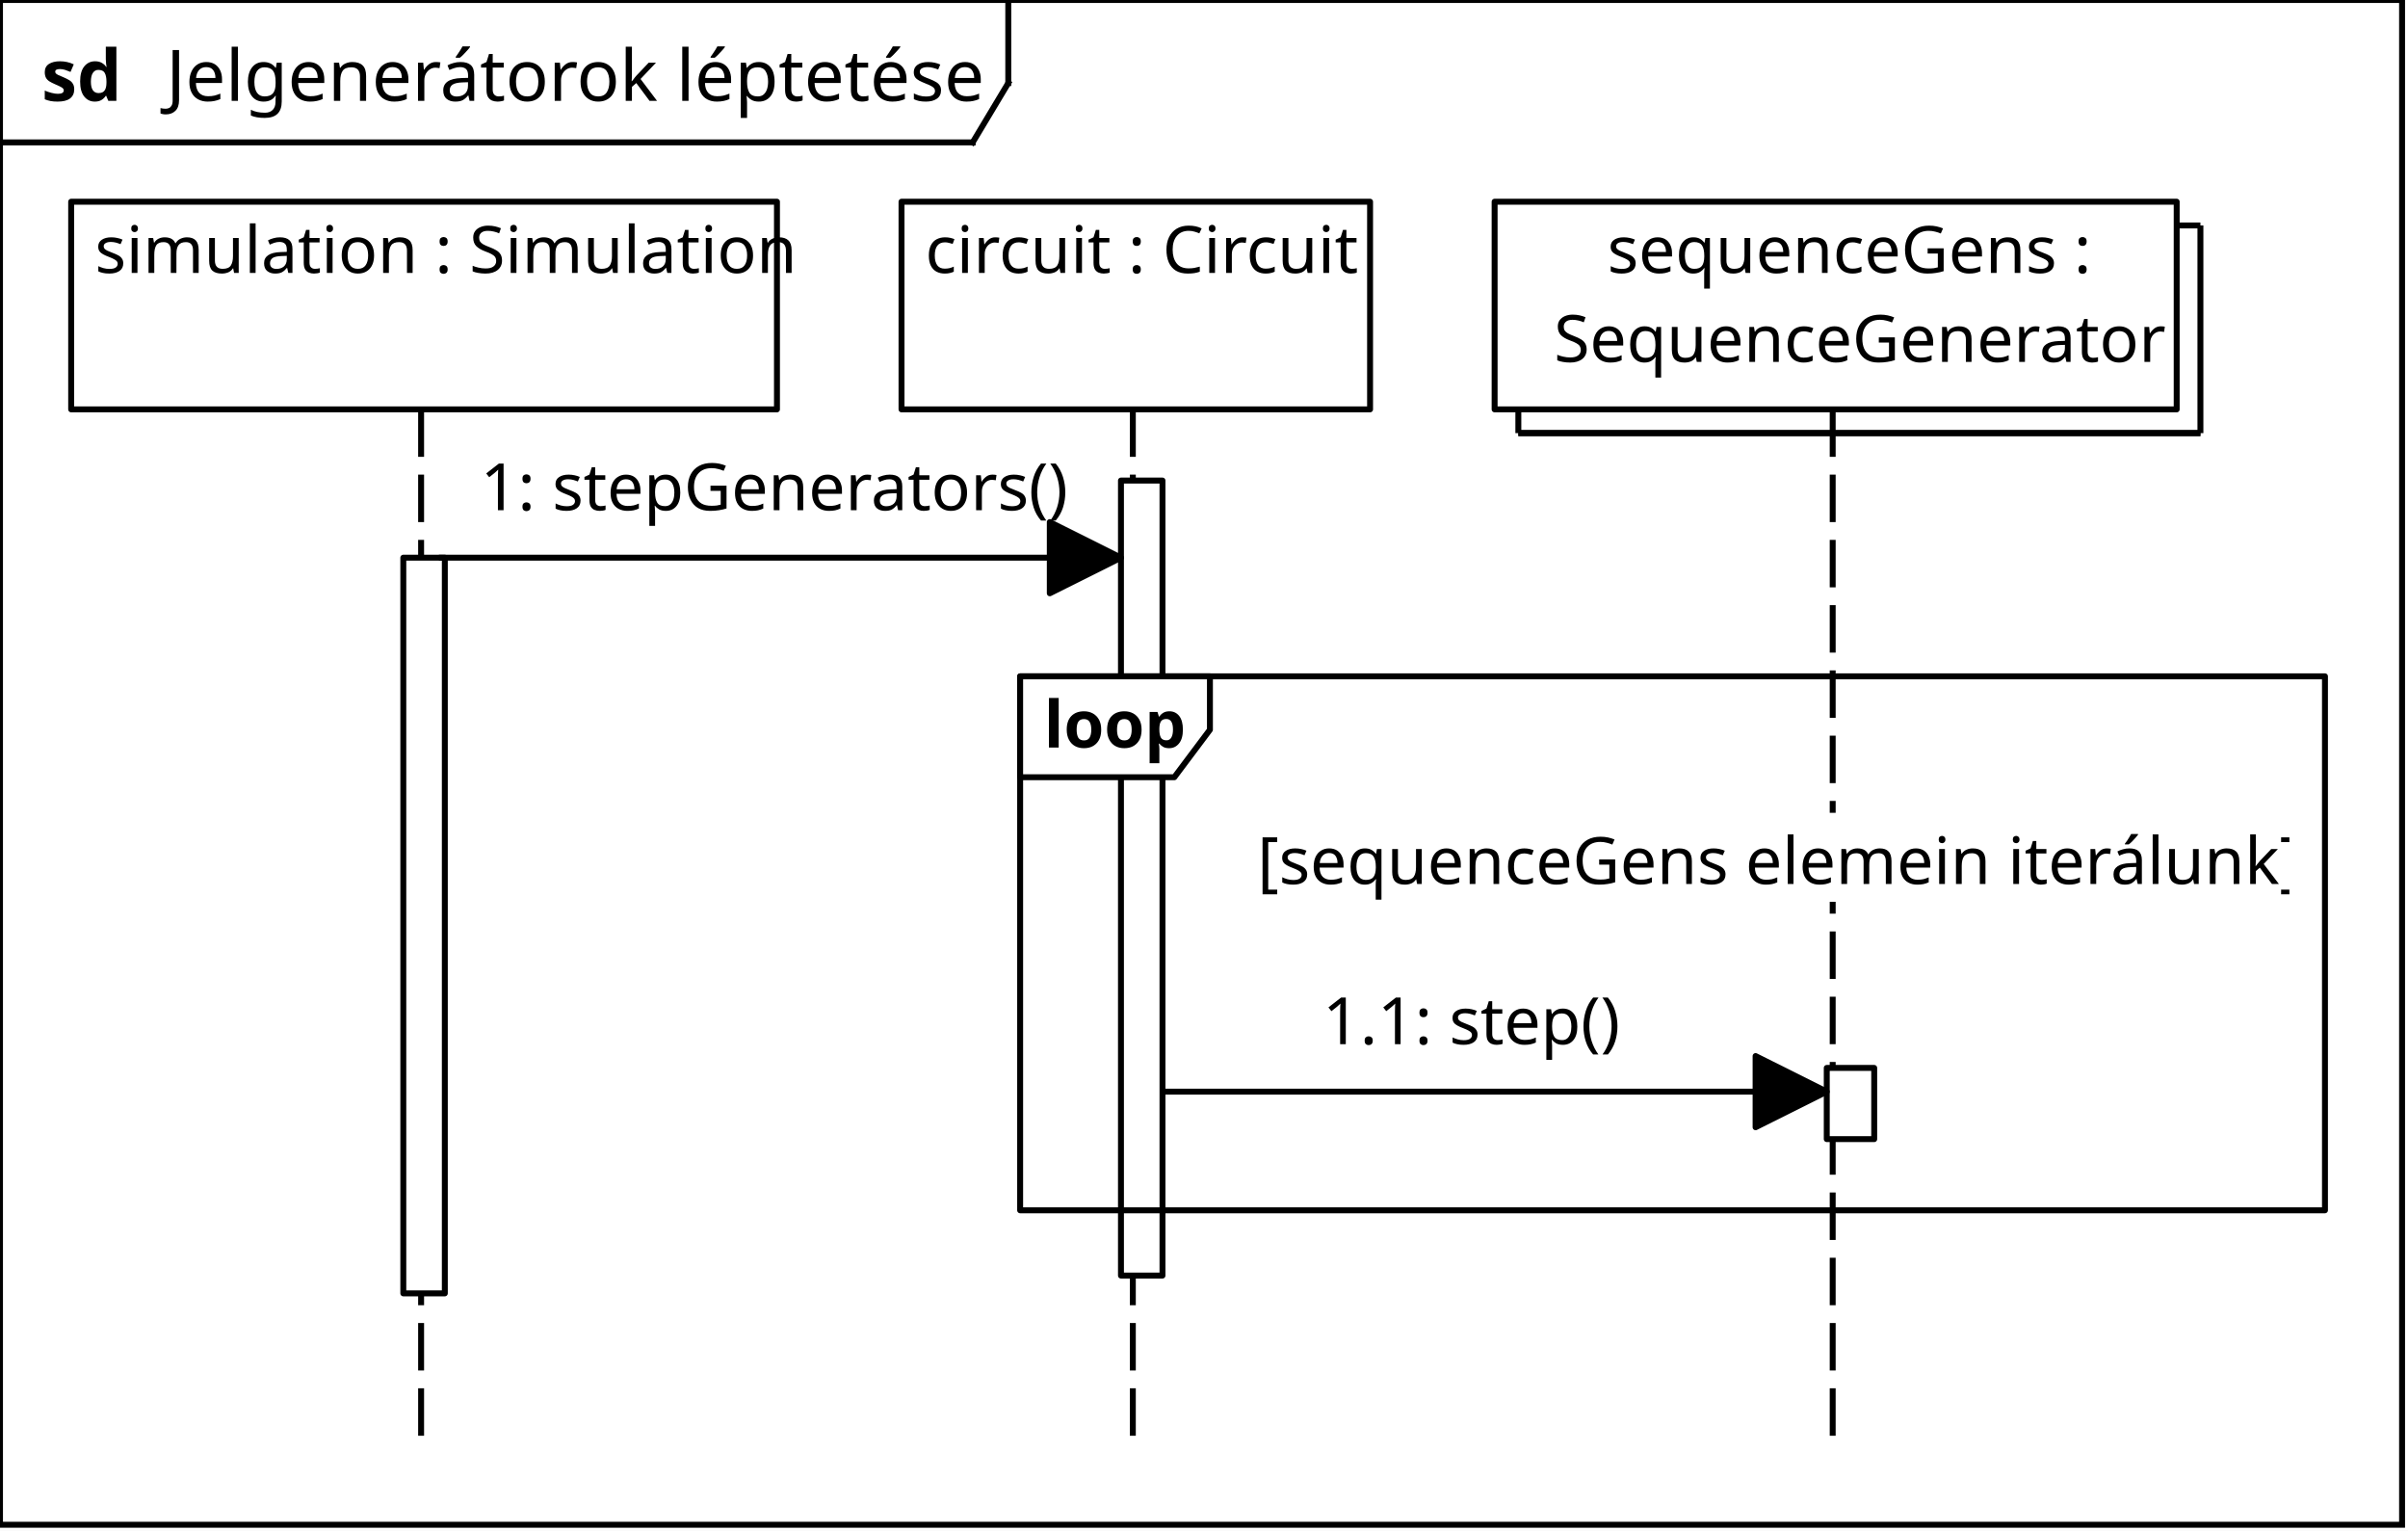
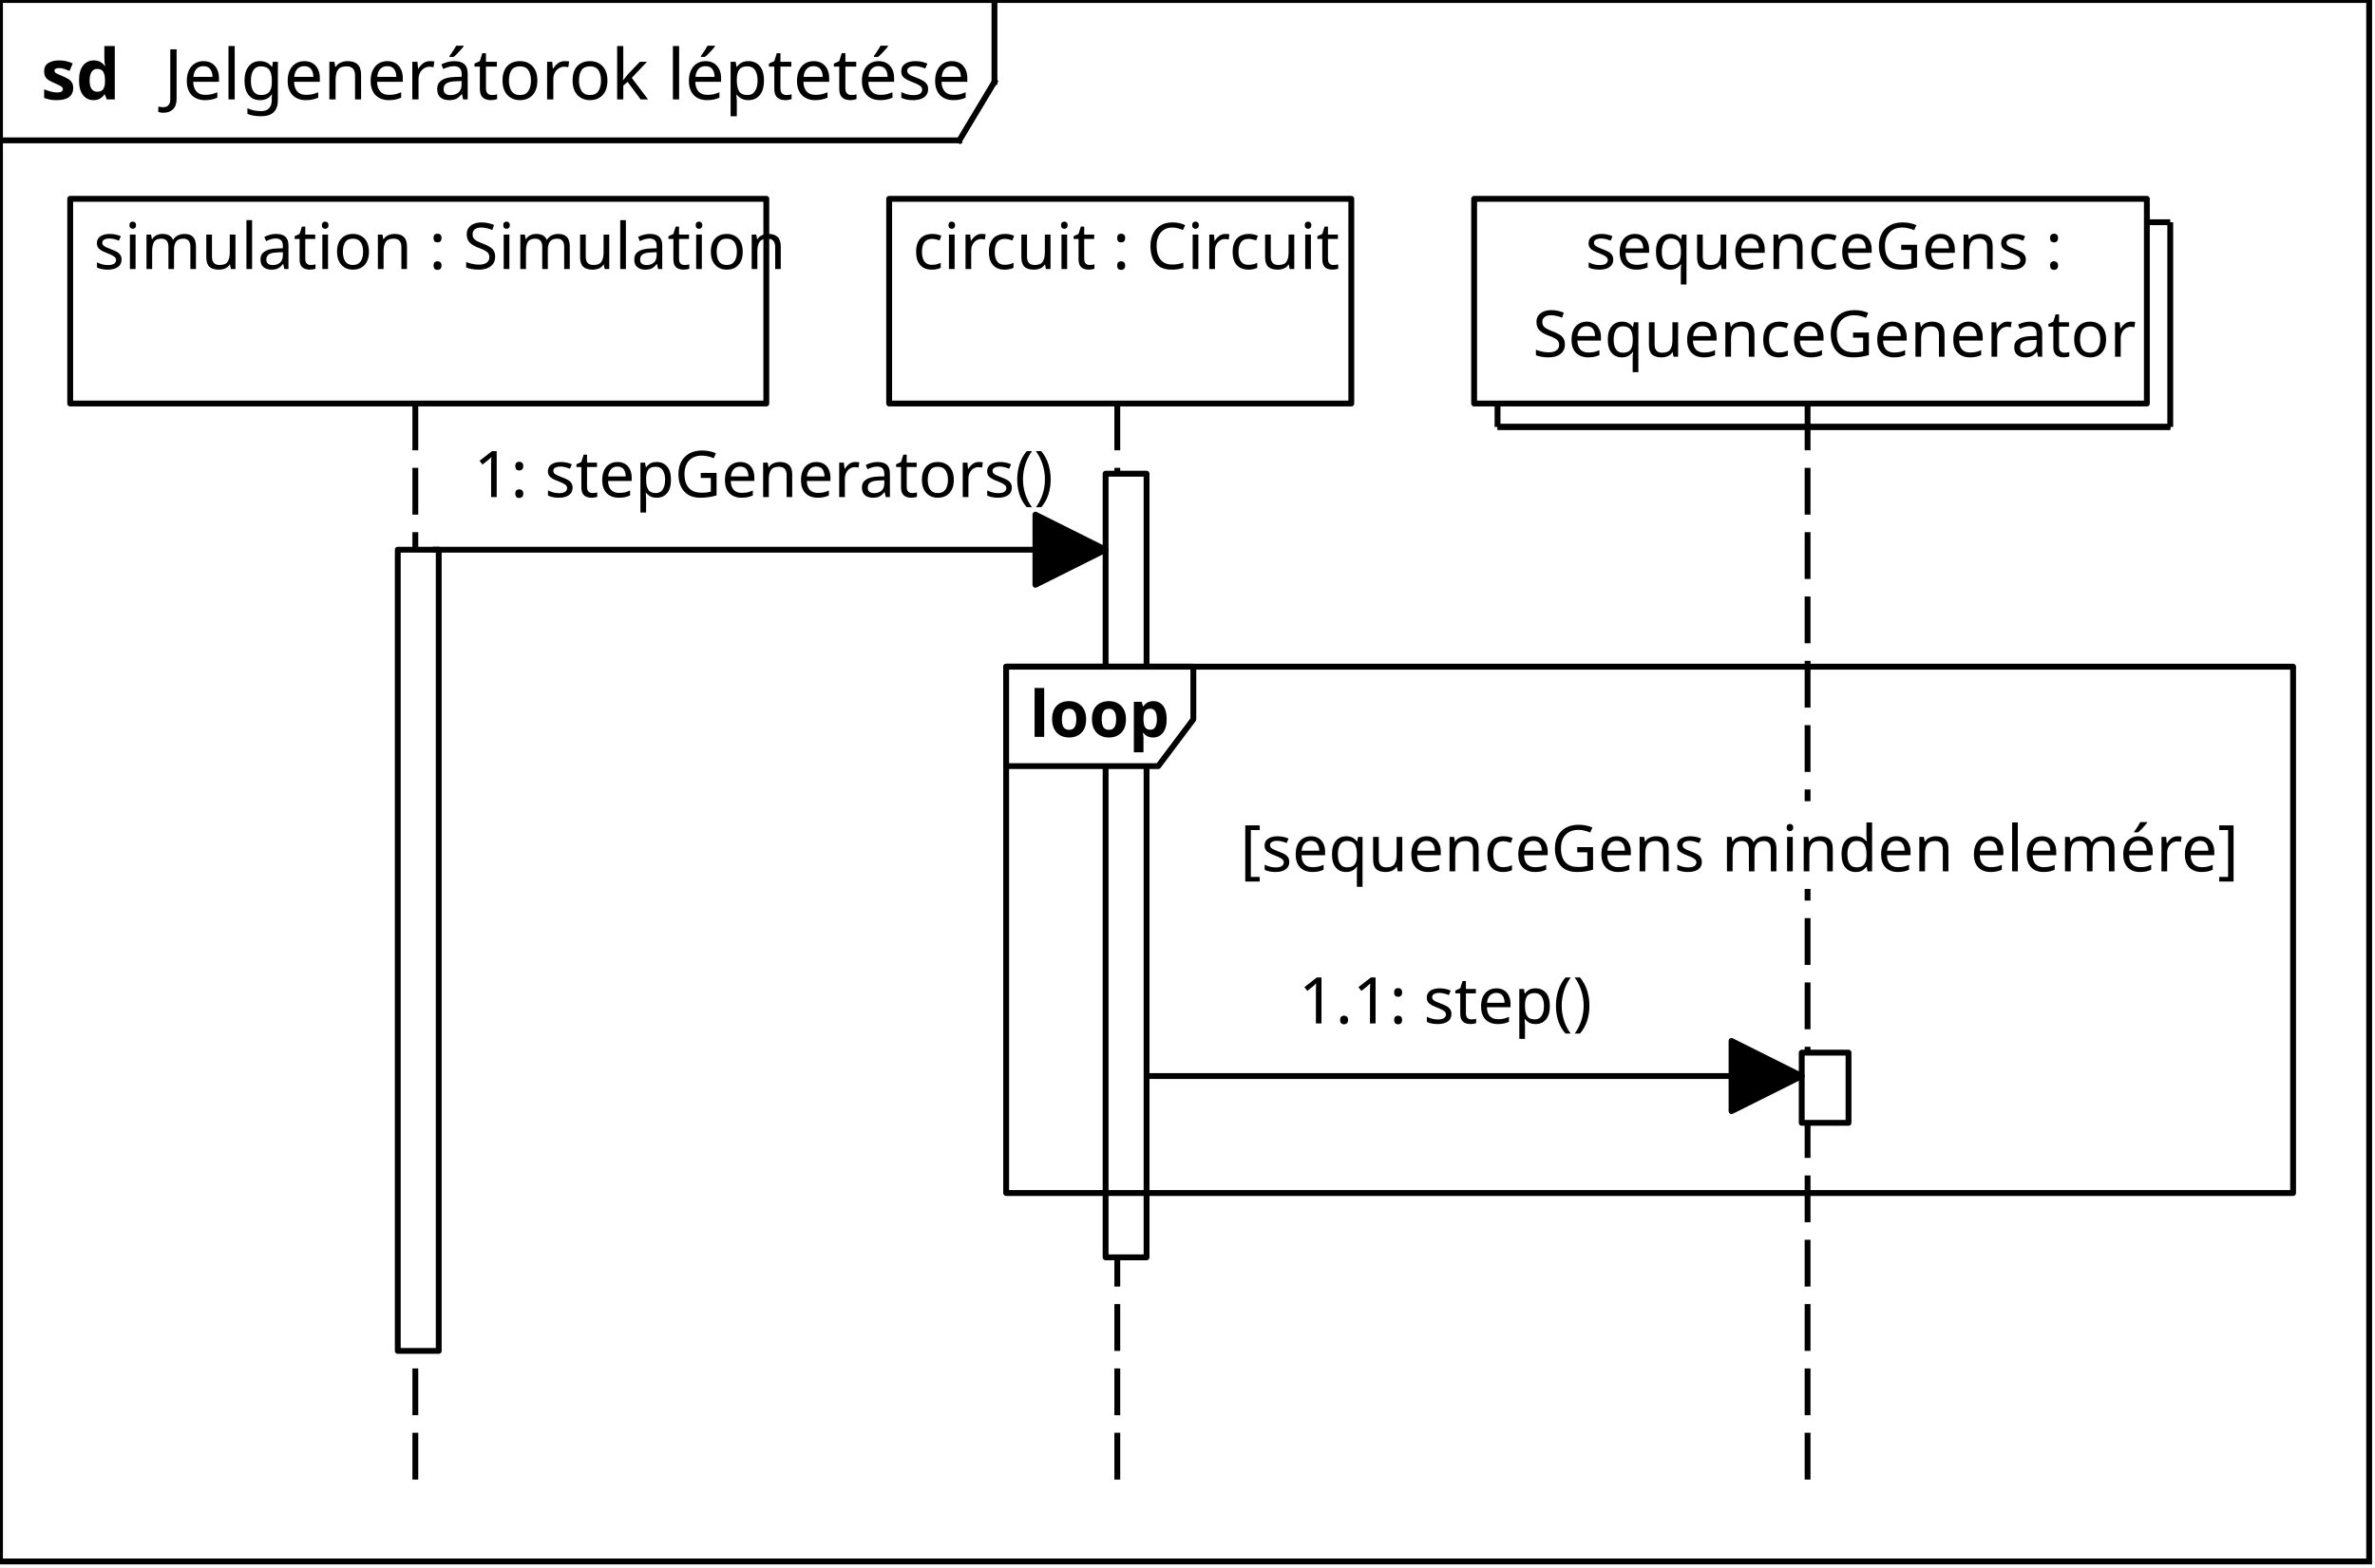
- <svg xmlns="http://www.w3.org/2000/svg" style="fill-opacity:1; color-rendering:auto; color-interpolation:auto; stroke:black; text-rendering:auto; stroke-linecap:square; stroke-miterlimit:10; stroke-opacity:1; shape-rendering:auto; fill:black; stroke-dasharray:none; font-weight:normal; stroke-width:1; font-family:'Dialog'; font-style:normal; stroke-linejoin:miter; font-size:12; stroke-dashoffset:0; image-rendering:auto;" width="406" height="258">
+ <svg xmlns="http://www.w3.org/2000/svg" style="fill-opacity:1; color-rendering:auto; color-interpolation:auto; stroke:black; text-rendering:auto; stroke-linecap:square; stroke-miterlimit:10; stroke-opacity:1; shape-rendering:auto; fill:black; stroke-dasharray:none; font-weight:normal; stroke-width:1; font-family:'Dialog'; font-style:normal; stroke-linejoin:miter; font-size:12; stroke-dashoffset:0; image-rendering:auto;" width="406" height="268">
  <defs id="genericDefs" />
  <g>
    <defs id="defs1">
      <clipPath clipPathUnits="userSpaceOnUse" id="clipPath1">
-         <path d="M-3 -3 L87 -3 L87 217 L-3 217 L-3 -3 Z" />
+         <path d="M-3 -3 L87 -3 L87 227 L-3 227 L-3 -3 Z" />
      </clipPath>
      <clipPath clipPathUnits="userSpaceOnUse" id="clipPath2">
-         <path d="M-3 -3 L127 -3 L127 217 L-3 217 L-3 -3 Z" />
+         <path d="M-3 -3 L127 -3 L127 227 L-3 227 L-3 -3 Z" />
      </clipPath>
      <clipPath clipPathUnits="userSpaceOnUse" id="clipPath3">
        <path d="M-3 -3 L14 -3 L14 141 L-3 141 L-3 -3 Z" />
      </clipPath>
      <clipPath clipPathUnits="userSpaceOnUse" id="clipPath4">
-         <path d="M-3 -3 L14 -3 L14 131 L-3 131 L-3 -3 Z" />
+         <path d="M-3 -3 L14 -3 L14 144 L-3 144 L-3 -3 Z" />
      </clipPath>
      <clipPath clipPathUnits="userSpaceOnUse" id="clipPath5">
        <path d="M-3 -3 L227 -3 L227 97 L-3 97 L-3 -3 Z" />
      </clipPath>
      <clipPath clipPathUnits="userSpaceOnUse" id="clipPath6">
        <path d="M0 0 L33 0 L33 18 L0 18 L0 0 Z" />
      </clipPath>
      <clipPath clipPathUnits="userSpaceOnUse" id="clipPath7">
        <path d="M-3 -3 L15 -3 L15 19 L-3 19 L-3 -3 Z" />
      </clipPath>
      <clipPath clipPathUnits="userSpaceOnUse" id="clipPath8">
        <path d="M-3 -3 L227 -3 L227 79 L-3 79 L-3 -3 Z" />
      </clipPath>
      <clipPath clipPathUnits="userSpaceOnUse" id="clipPath9">
-         <path d="M0 0 L186 0 L186 15 L0 15 L0 0 Z" />
+         <path d="M0 0 L182 0 L182 15 L0 15 L0 0 Z" />
      </clipPath>
      <clipPath clipPathUnits="userSpaceOnUse" id="clipPath10">
        <path d="M0 0 L0 4 L220 4 L220 0 Z" />
      </clipPath>
      <clipPath clipPathUnits="userSpaceOnUse" id="clipPath11">
        <path d="M-120 -15 L240 -15 L240 30 L-120 30 L-120 -15 Z" />
      </clipPath>
      <clipPath clipPathUnits="userSpaceOnUse" id="clipPath12">
        <path d="M-120 -30 L240 -30 L240 60 L-120 60 L-120 -30 Z" />
      </clipPath>
      <clipPath clipPathUnits="userSpaceOnUse" id="clipPath13">
        <path d="M-80 -15 L160 -15 L160 30 L-80 30 L-80 -15 Z" />
      </clipPath>
      <clipPath clipPathUnits="userSpaceOnUse" id="clipPath14">
-         <path d="M0 0 L207 0 L207 95 L0 95 L0 0 Z" />
+         <path d="M0 0 L206 0 L206 94 L0 94 L0 0 Z" />
      </clipPath>
      <clipPath clipPathUnits="userSpaceOnUse" id="clipPath15">
-         <path d="M0 0 L209 0 L209 95 L0 95 L0 0 Z" />
+         <path d="M0 0 L209 0 L209 94 L0 94 L0 0 Z" />
      </clipPath>
      <clipPath clipPathUnits="userSpaceOnUse" id="clipPath16">
-         <path d="M-115 -14 L230 -14 L230 28 L-115 28 L-115 -14 Z" />
+         <path d="M-115 -13 L230 -13 L230 26 L-115 26 L-115 -13 Z" />
      </clipPath>
      <clipPath clipPathUnits="userSpaceOnUse" id="clipPath17">
-         <path d="M-70 -14 L140 -14 L140 28 L-70 28 L-70 -14 Z" />
+         <path d="M-70 -13 L140 -13 L140 26 L-70 26 L-70 -13 Z" />
      </clipPath>
    </defs>
    <g style="fill:white; text-rendering:geometricPrecision; stroke:white;">
-       <rect x="0" y="0" width="406" style="stroke:none;" height="258" />
-       <rect x="8" y="38" transform="translate(-8,-38)" width="405" style="fill:none; stroke:black;" height="257" />
+       <rect x="0" y="0" width="406" style="stroke:none;" height="268" />
+       <rect x="8" y="38" transform="translate(-8,-38)" width="405" style="fill:none; stroke:black;" height="267" />
      <text x="15" y="55" transform="translate(-8,-38)" style="fill:black; stroke:none; font-weight:bold;" xml:space="preserve">sd</text>
      <text x="36" y="55" transform="translate(-8,-38)" style="fill:black; stroke:none;" xml:space="preserve">Jelgenerátorok léptetése</text>
      <line transform="translate(-8,-38)" x1="8" x2="172" y1="62" style="fill:none; stroke:black;" y2="62" />
      <line transform="translate(-8,-38)" x1="178" x2="178" y1="38" style="fill:none; stroke:black;" y2="52" />
      <line transform="translate(-8,-38)" x1="178" x2="172" y1="52" style="fill:none; stroke:black;" y2="62" />
    </g>
    <g transform="translate(152,34)" style="font-size:11; stroke-linecap:butt; text-rendering:geometricPrecision; font-family:sans-serif; stroke-linejoin:round; stroke-miterlimit:0;">
      <rect x="0" y="0" width="79" style="clip-path:url(#clipPath1); fill:none;" height="35" />
-       <line x1="39" x2="39" y1="35" style="clip-path:url(#clipPath1); fill:none; stroke-linejoin:bevel; stroke-dasharray:8,3;" y2="210" />
+       <line x1="39" x2="39" y1="35" style="clip-path:url(#clipPath1); fill:none; stroke-linejoin:bevel; stroke-dasharray:8,3;" y2="220" />
    </g>
    <g transform="translate(252,34)" style="font-size:11; stroke-linecap:butt; text-rendering:geometricPrecision; font-family:sans-serif; stroke-linejoin:round; stroke-miterlimit:0;">
      <rect x="0" y="0" width="115" style="clip-path:url(#clipPath2); fill:none;" height="35" />
      <line x1="115" x2="119" y1="4" style="clip-path:url(#clipPath2); fill:none;" y2="4" />
      <line x1="119" x2="119" y1="4" style="clip-path:url(#clipPath2); fill:none;" y2="39" />
      <line x1="119" x2="4" y1="39" style="clip-path:url(#clipPath2); fill:none;" y2="39" />
      <line x1="119" x2="4" y1="39" style="clip-path:url(#clipPath2); fill:none;" y2="39" />
      <line x1="4" x2="4" y1="39" style="clip-path:url(#clipPath2); fill:none;" y2="35" />
-       <line x1="57" x2="57" y1="35" style="clip-path:url(#clipPath2); fill:none; stroke-linejoin:bevel; stroke-dasharray:8,3;" y2="210" />
+       <line x1="57" x2="57" y1="35" style="clip-path:url(#clipPath2); fill:none; stroke-linejoin:bevel; stroke-dasharray:8,3;" y2="220" />
    </g>
    <g transform="translate(189,81)" style="font-size:11; fill:white; text-rendering:geometricPrecision; font-family:sans-serif; stroke:white;">
      <rect x="0" y="0" width="7" style="clip-path:url(#clipPath3); stroke:none;" height="134" />
    </g>
    <g transform="translate(189,81)" style="font-size:11; stroke-linecap:butt; text-rendering:geometricPrecision; font-family:sans-serif; stroke-linejoin:round; stroke-miterlimit:0;">
      <rect x="0" y="0" width="7" style="clip-path:url(#clipPath3); fill:none;" height="134" />
    </g>
    <g transform="translate(12,34)" style="font-size:11; fill:white; text-rendering:geometricPrecision; font-family:sans-serif; stroke:white;">
      <rect x="0" y="0" width="119" style="clip-path:url(#clipPath2); stroke:none;" height="35" />
    </g>
    <g transform="translate(12,34)" style="font-size:11; stroke-linecap:butt; text-rendering:geometricPrecision; font-family:sans-serif; stroke-linejoin:round; stroke-miterlimit:0;">
      <rect x="0" y="0" width="119" style="clip-path:url(#clipPath2); fill:none;" height="35" />
-       <line x1="59" x2="59" y1="35" style="clip-path:url(#clipPath2); fill:none; stroke-linejoin:bevel; stroke-dasharray:8,3;" y2="210" />
+       <line x1="59" x2="59" y1="35" style="clip-path:url(#clipPath2); fill:none; stroke-linejoin:bevel; stroke-dasharray:8,3;" y2="220" />
    </g>
    <g transform="translate(68,94)" style="font-size:11; fill:white; text-rendering:geometricPrecision; font-family:sans-serif; stroke:white;">
-       <rect x="0" y="0" width="7" style="clip-path:url(#clipPath4); stroke:none;" height="124" />
+       <rect x="0" y="0" width="7" style="clip-path:url(#clipPath4); stroke:none;" height="137" />
    </g>
    <g transform="translate(68,94)" style="font-size:11; stroke-linecap:butt; text-rendering:geometricPrecision; font-family:sans-serif; stroke-linejoin:round; stroke-miterlimit:0;">
-       <rect x="0" y="0" width="7" style="clip-path:url(#clipPath4); fill:none;" height="124" />
+       <rect x="0" y="0" width="7" style="clip-path:url(#clipPath4); fill:none;" height="137" />
    </g>
    <g transform="translate(172,114)" style="font-size:11; stroke-linecap:butt; text-rendering:geometricPrecision; font-family:sans-serif; stroke-linejoin:round; font-weight:bold; stroke-miterlimit:0;">
      <rect x="0" y="0" width="220" style="clip-path:url(#clipPath5); fill:none;" height="90" />
    </g>
    <g transform="translate(172,114)" style="font-size:11; fill:white; text-rendering:geometricPrecision; font-family:sans-serif; stroke:white; font-weight:bold;">
      <path d="M32 0 L32 9 L26 17 L0 17 L0 0 Z" style="clip-path:url(#clipPath5); stroke:none;" />
    </g>
    <g transform="translate(172,114)" style="font-size:11; stroke-linecap:butt; text-rendering:geometricPrecision; font-family:sans-serif; stroke-linejoin:round; font-weight:bold; stroke-miterlimit:0;">
      <path d="M32 0 L32 9 L26 17 L0 17 L0 0 Z" style="fill:none; clip-path:url(#clipPath5);" />
    </g>
    <g transform="translate(172,114)" style="text-rendering:geometricPrecision; font-size:11; font-weight:bold; font-family:sans-serif;">
      <text x="4" y="12" style="clip-path:url(#clipPath6); stroke:none;" xml:space="preserve">loop</text>
    </g>
    <g transform="translate(308,180)" style="font-size:11; fill:white; text-rendering:geometricPrecision; font-family:sans-serif; stroke:white;">
      <rect x="0" y="0" width="8" style="clip-path:url(#clipPath7); stroke:none;" height="12" />
    </g>
    <g transform="translate(308,180)" style="font-size:11; stroke-linecap:butt; text-rendering:geometricPrecision; font-family:sans-serif; stroke-linejoin:round; stroke-miterlimit:0;">
      <rect x="0" y="0" width="8" style="clip-path:url(#clipPath7); fill:none;" height="12" />
    </g>
    <g transform="translate(172,132)" style="font-size:11; fill:white; text-rendering:geometricPrecision; font-family:sans-serif; stroke:white;">
-       <rect x="28" y="5" width="186" style="clip-path:url(#clipPath8); stroke:none;" height="15" />
+       <rect x="28" y="5" width="182" style="clip-path:url(#clipPath8); stroke:none;" height="15" />
    </g>
    <g style="text-rendering:geometricPrecision; font-size:11; font-family:sans-serif;" transform="translate(200,137)">
-       <text x="12" y="12" style="clip-path:url(#clipPath9); stroke:none;" xml:space="preserve">[sequenceGens elemein iterálunk]</text>
+       <text x="12" y="12" style="clip-path:url(#clipPath9); stroke:none;" xml:space="preserve">[sequenceGens minden elemére]</text>
    </g>
    <g style="text-rendering:geometricPrecision; font-size:11; font-family:sans-serif;" transform="translate(12,34)">
      <text x="4" y="12" style="clip-path:url(#clipPath11); stroke:none;" xml:space="preserve">simulation : Simulation</text>
    </g>
    <g style="text-rendering:geometricPrecision; font-size:11; font-family:sans-serif;" transform="translate(252,34)">
      <text x="19" y="12" style="clip-path:url(#clipPath12); stroke:none;" xml:space="preserve">sequenceGens :</text>
      <text x="10" y="27" style="clip-path:url(#clipPath12); stroke:none;" xml:space="preserve">SequenceGenerator</text>
    </g>
    <g style="text-rendering:geometricPrecision; font-size:11; font-family:sans-serif;" transform="translate(152,34)">
      <text x="4" y="12" style="clip-path:url(#clipPath13); stroke:none;" xml:space="preserve">circuit : Circuit</text>
    </g>
-     <g transform="translate(151,139)" style="font-size:11; stroke-linecap:butt; text-rendering:geometricPrecision; font-family:sans-serif; stroke-linejoin:round;">
-       <line x1="45" x2="157" y1="45" style="clip-path:url(#clipPath14); fill:none;" y2="45" />
-       <polygon style="clip-path:url(#clipPath14); stroke:none;" points=" 157 45 145 39 145 51" />
-       <polygon style="fill:none; clip-path:url(#clipPath14);" points=" 157 45 145 39 145 51" />
+     <g transform="translate(151,138)" style="font-size:11; stroke-linecap:butt; text-rendering:geometricPrecision; font-family:sans-serif; stroke-linejoin:round;">
+       <line x1="45" x2="157" y1="46" style="clip-path:url(#clipPath14); fill:none;" y2="46" />
+       <polygon style="clip-path:url(#clipPath14); stroke:none;" points=" 157 46 145 40 145 52" />
+       <polygon style="fill:none; clip-path:url(#clipPath14);" points=" 157 46 145 40 145 52" />
    </g>
-     <g transform="translate(29,49)" style="font-size:11; stroke-linecap:butt; text-rendering:geometricPrecision; font-family:sans-serif; stroke-linejoin:round;">
-       <line x1="45" x2="160" y1="45" style="clip-path:url(#clipPath15); fill:none;" y2="45" />
-       <polygon style="clip-path:url(#clipPath15); stroke:none;" points=" 160 45 148 39 148 51" />
-       <polygon style="fill:none; clip-path:url(#clipPath15);" points=" 160 45 148 39 148 51" />
+     <g transform="translate(29,48)" style="font-size:11; stroke-linecap:butt; text-rendering:geometricPrecision; font-family:sans-serif; stroke-linejoin:round;">
+       <line x1="45" x2="160" y1="46" style="clip-path:url(#clipPath15); fill:none;" y2="46" />
+       <polygon style="clip-path:url(#clipPath15); stroke:none;" points=" 160 46 148 40 148 52" />
+       <polygon style="fill:none; clip-path:url(#clipPath15);" points=" 160 46 148 40 148 52" />
    </g>
    <g style="text-rendering:geometricPrecision; font-size:11; font-family:sans-serif;" transform="translate(72,74)">
-       <text x="9" y="12" style="clip-path:url(#clipPath16); stroke:none;" xml:space="preserve">1: stepGenerators()</text>
+       <text x="9" y="11" style="clip-path:url(#clipPath16); stroke:none;" xml:space="preserve">1: stepGenerators()</text>
    </g>
-     <g style="text-rendering:geometricPrecision; font-size:11; font-family:sans-serif;" transform="translate(213,164)">
-       <text x="10" y="12" style="clip-path:url(#clipPath17); stroke:none;" xml:space="preserve">1.1: step()</text>
+     <g style="text-rendering:geometricPrecision; font-size:11; font-family:sans-serif;" transform="translate(212,164)">
+       <text x="10" y="11" style="clip-path:url(#clipPath17); stroke:none;" xml:space="preserve">1.1: step()</text>
    </g>
  </g>
</svg>
